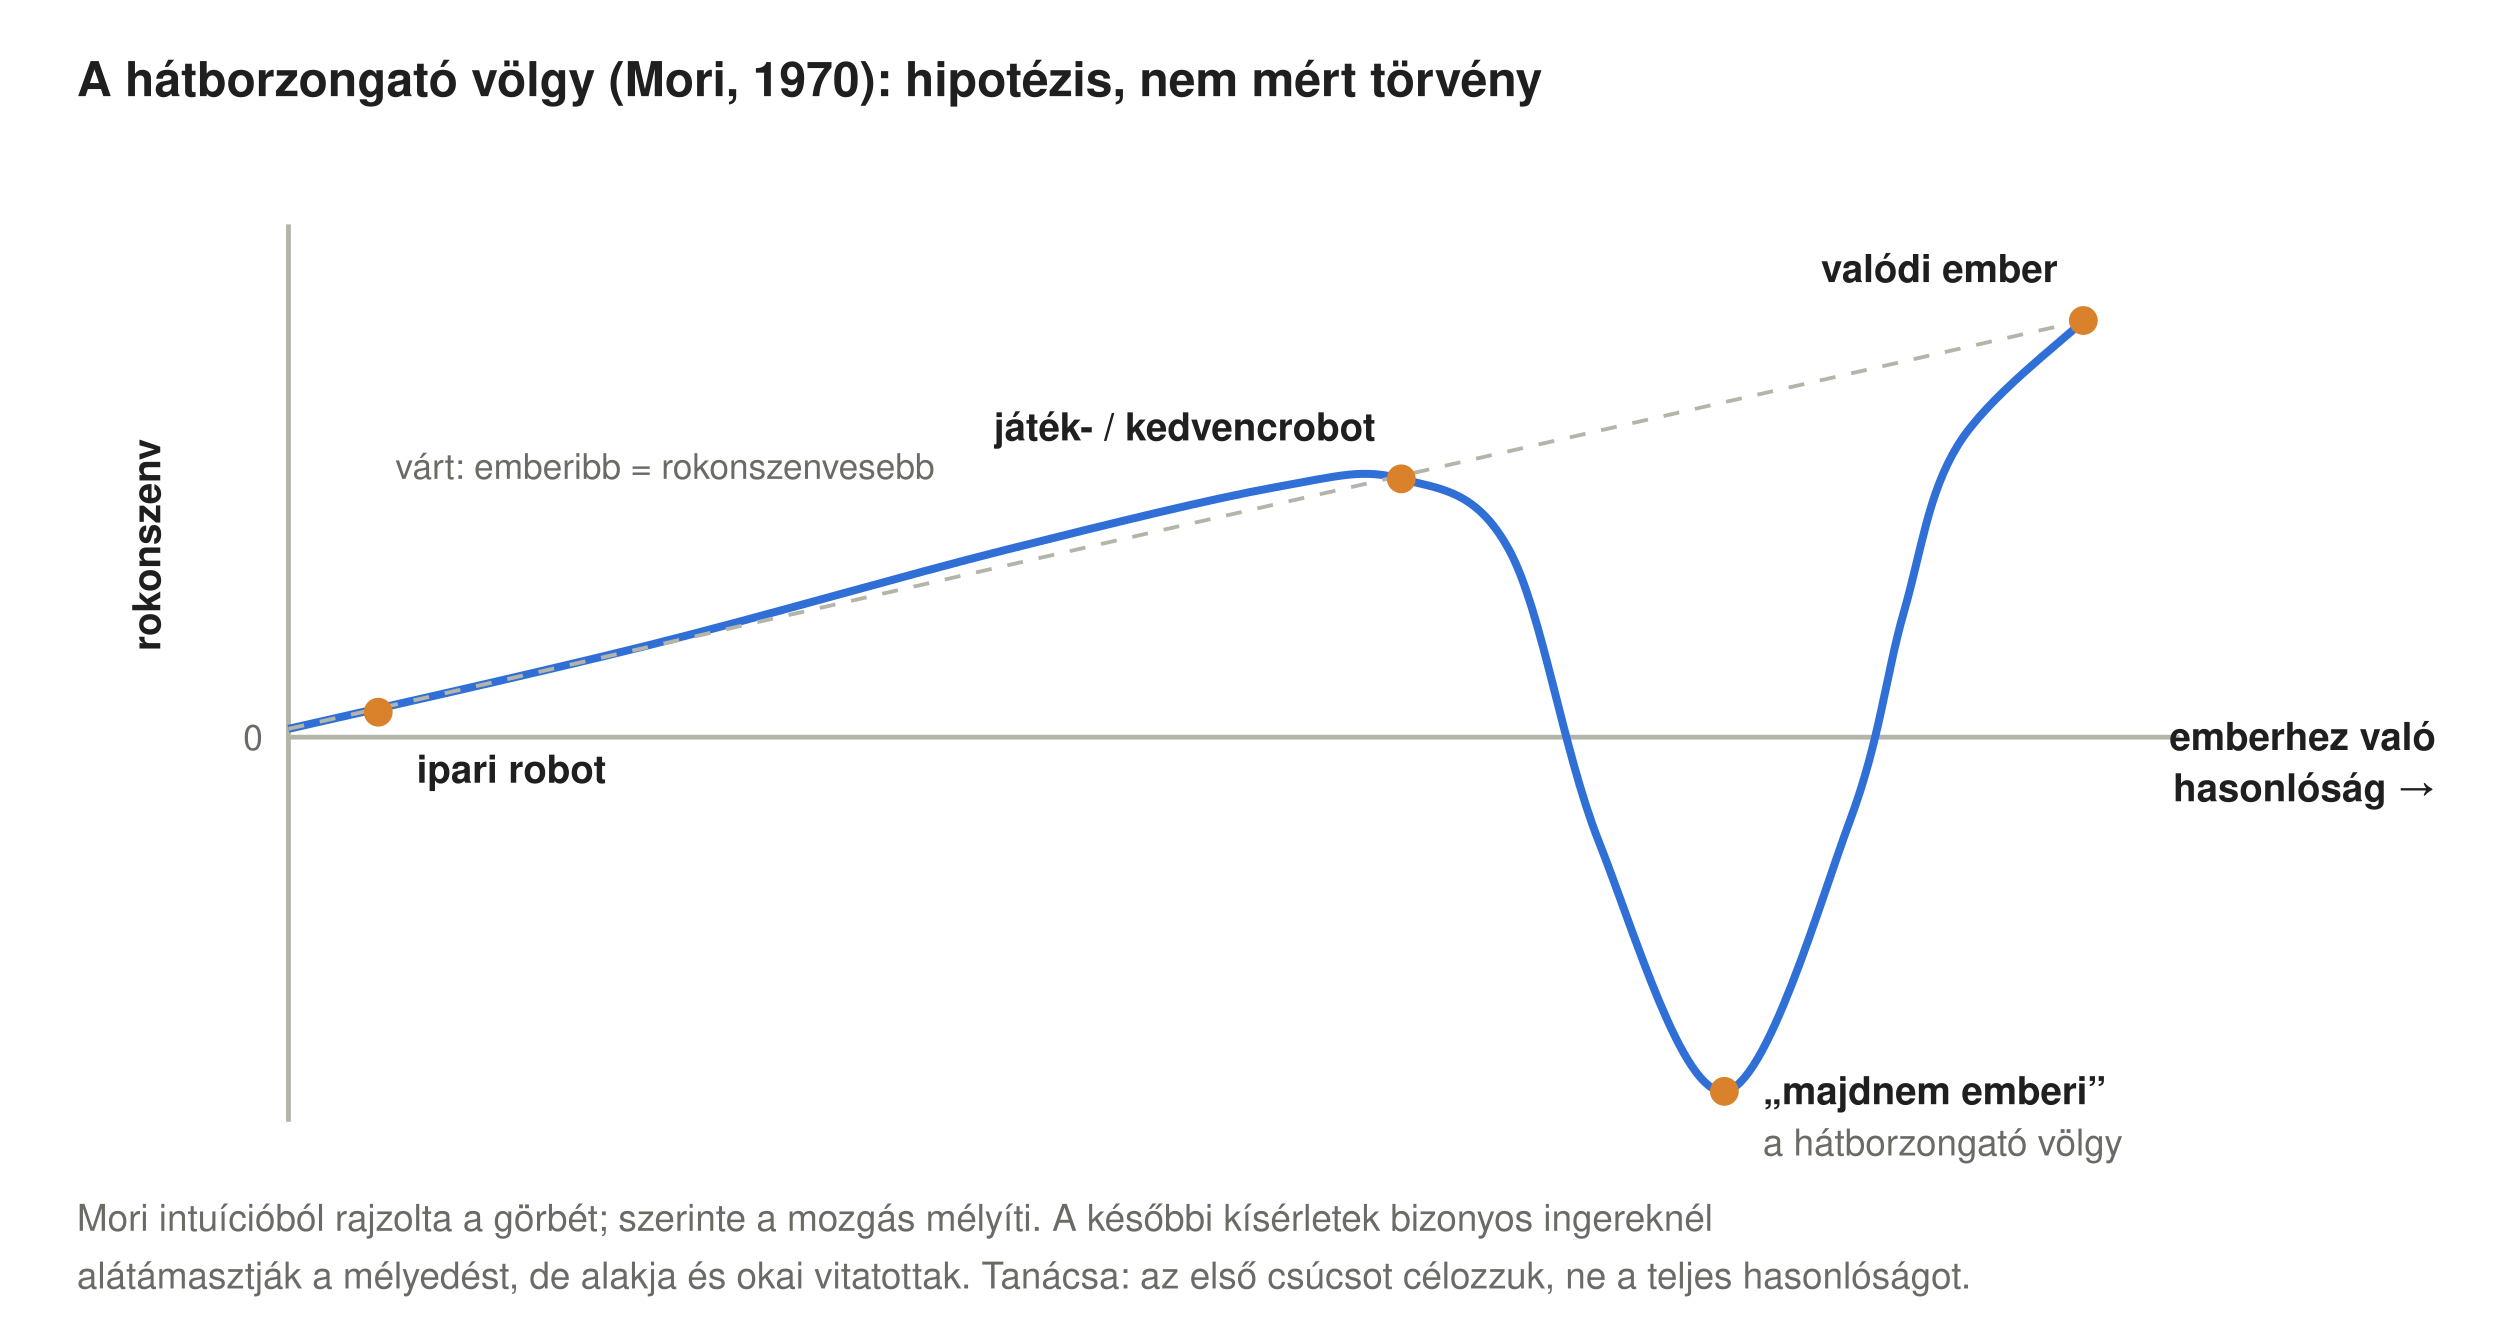
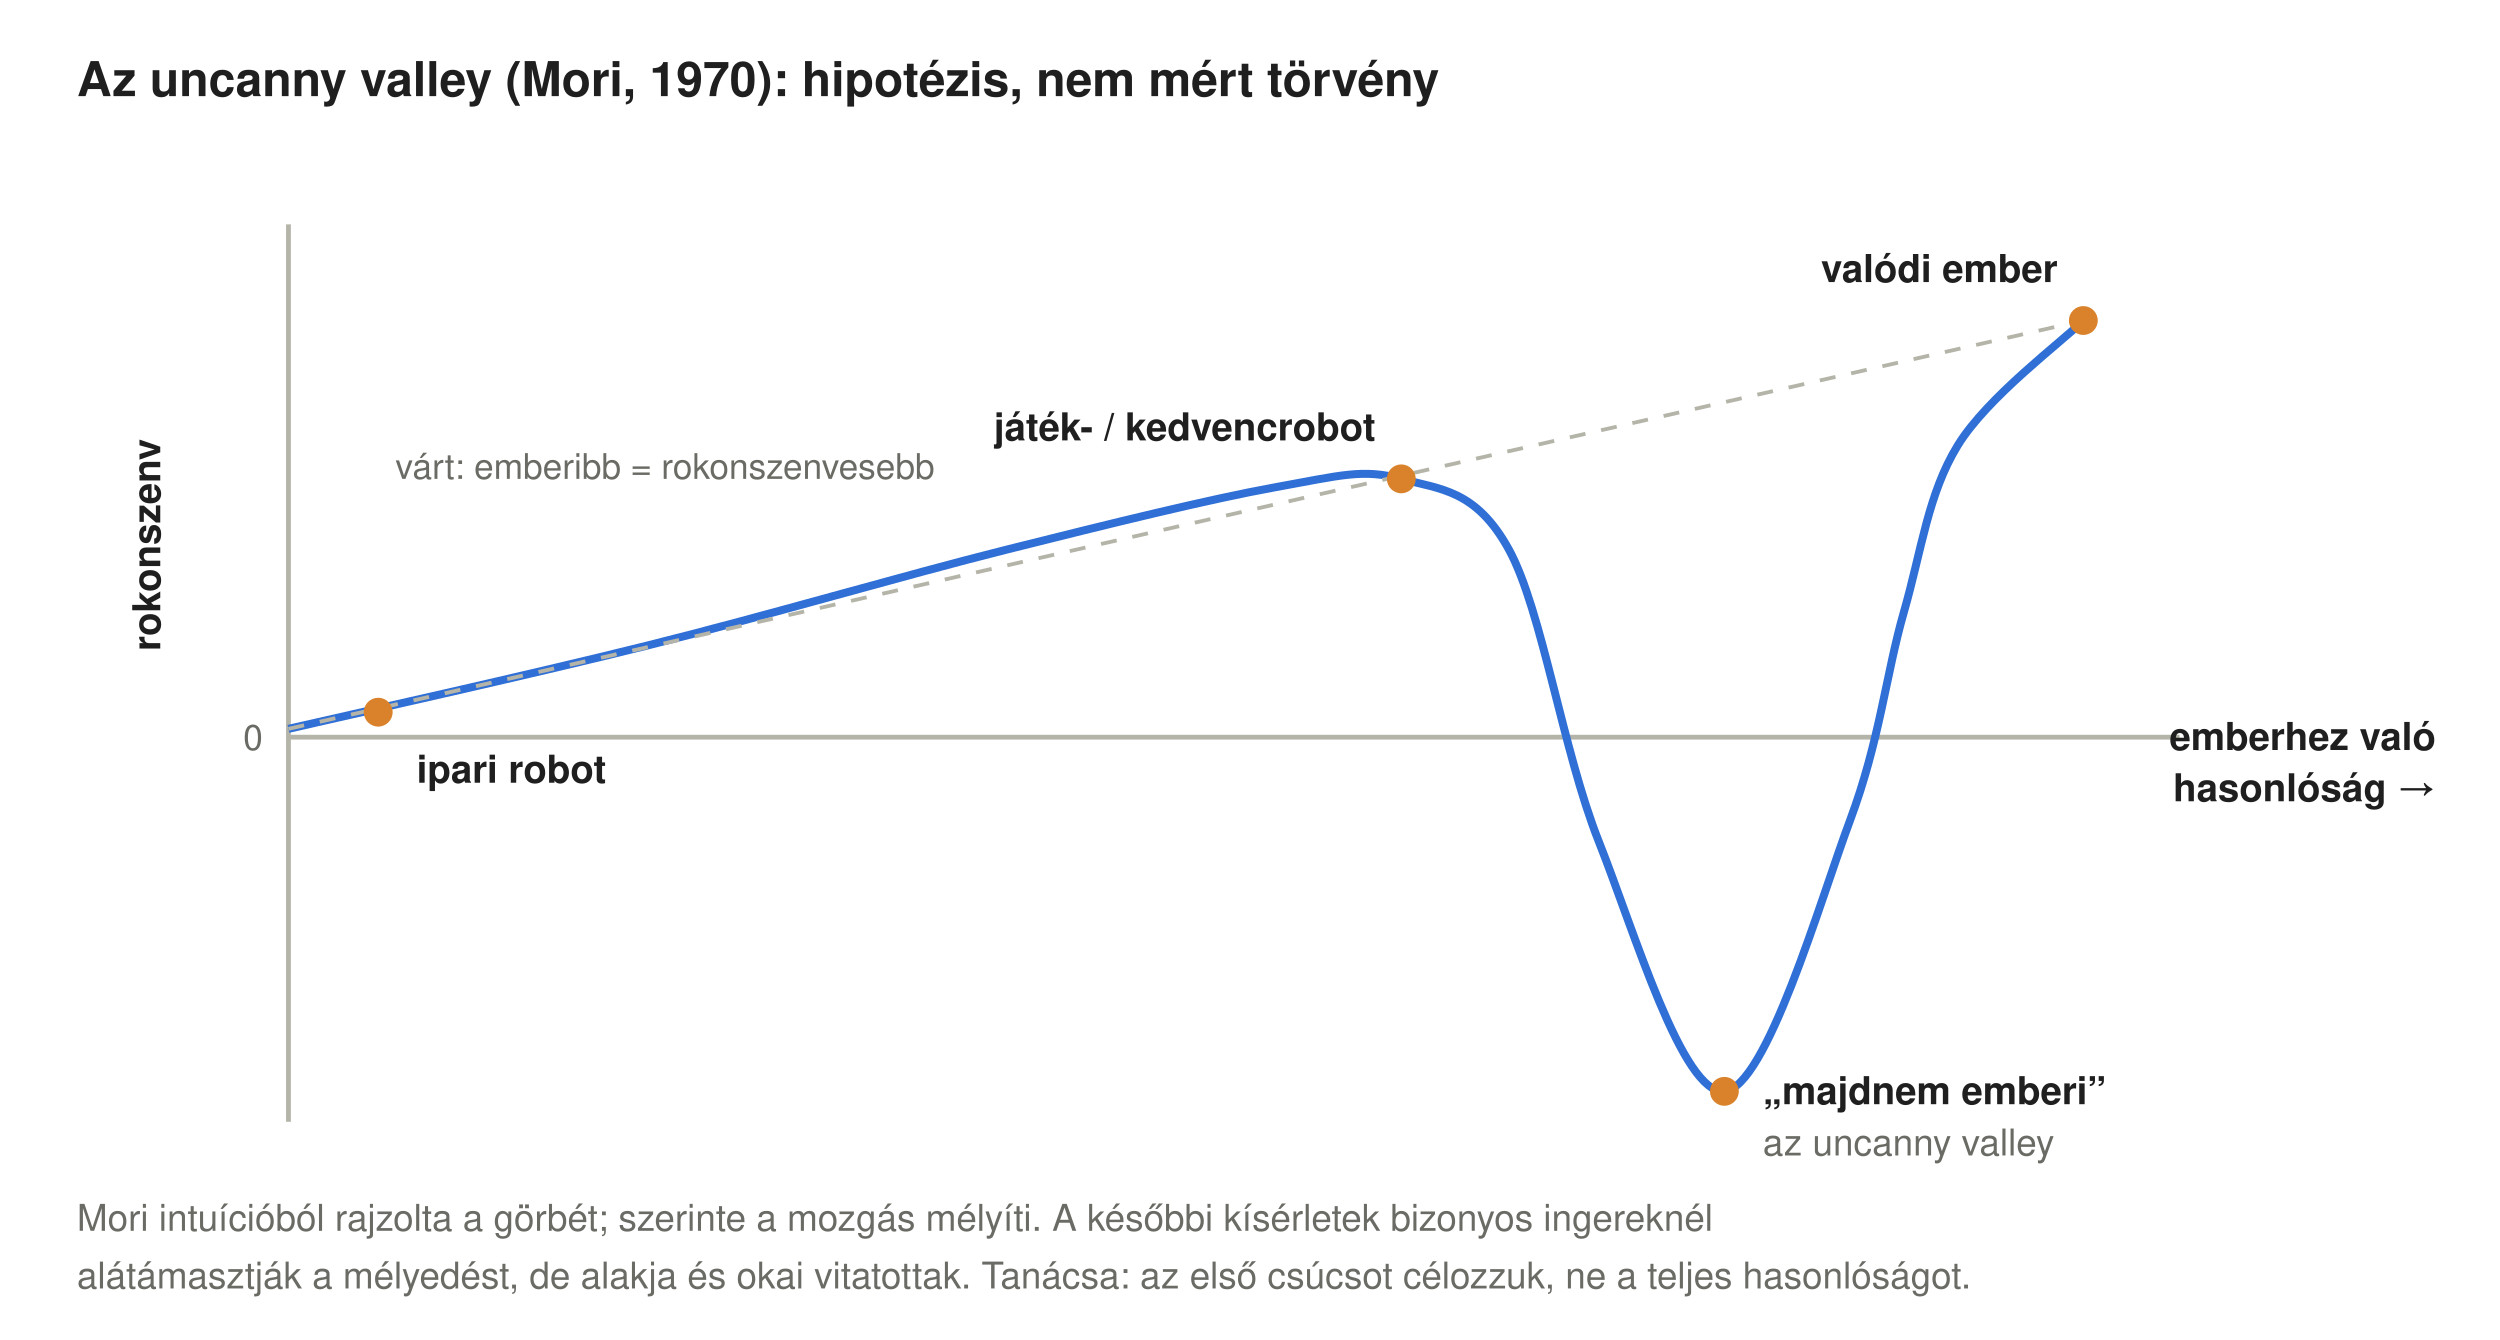
- <svg xmlns="http://www.w3.org/2000/svg" viewBox="0 0 780 418" width="780" height="418" role="img" aria-label="A hátborzongató völgy (Mori, 1970): hipotézis, nem mért törvény">
+ <svg xmlns="http://www.w3.org/2000/svg" viewBox="0 0 780 418" width="780" height="418" role="img" aria-label="Az uncanny valley (Mori, 1970): hipotézis, nem mért törvény">
  <style>
  .ink{fill:#1f1f1f}.quiet{fill:#6b6b66}.edge{stroke:#b5b4a8}.edgef{fill:#b5b4a8}
  .grid{stroke:#e3e2da}.acc{stroke:#2f6fd6}.accf{fill:#2f6fd6;fill-opacity:.12}.acct{fill:#2f6fd6}
  .c2{fill:#d9822b}.c2s{stroke:#d9822b}.c2f{fill:#d9822b;fill-opacity:.14}.tint{fill:#f4f3ee}
  .bad{fill:#c8372d}.bads{stroke:#c8372d}.badf{fill:#c8372d;fill-opacity:.14}
  text{font-family:-apple-system,BlinkMacSystemFont,'Segoe UI',Helvetica,Arial,sans-serif}
  @media (prefers-color-scheme: dark){
    .ink{fill:#e8e8e3}.quiet{fill:#a3a39c}.edge{stroke:#6f6e66}.edgef{fill:#6f6e66}
    .grid{stroke:#3a3a35}.acc{stroke:#5b93ef}.accf{fill:#5b93ef;fill-opacity:.18}.acct{fill:#7aa9f5}
    .c2{fill:#eb9a4b}.c2s{stroke:#eb9a4b}.c2f{fill:#eb9a4b;fill-opacity:.2}.tint{fill:#22221f}
    .bad{fill:#ff7b70}.bads{stroke:#ff7b70}.badf{fill:#ff7b70;fill-opacity:.2}
  }
</style>
-   <text x="24" y="30" font-size="15" font-weight="600" class="ink" text-anchor="start">A hátborzongató völgy (Mori, 1970): hipotézis, nem mért törvény</text>
+   <text x="24" y="30" font-size="15" font-weight="600" class="ink" text-anchor="start">Az uncanny valley (Mori, 1970): hipotézis, nem mért törvény</text>
  <path d="M90 350V70" fill="none" class="edge" stroke-width="1.5" />
  <path d="M90 230H680" fill="none" class="edge" stroke-width="1.5" />
  <g transform="translate(50 170) rotate(-90)">
    <text x="0" y="0" font-size="12" font-weight="600" class="ink" text-anchor="middle">rokonszenv</text>
  </g>
  <text x="760" y="234" font-size="12" font-weight="600" class="ink" text-anchor="end">emberhez való</text>
  <text x="760" y="250" font-size="12" font-weight="600" class="ink" text-anchor="end">hasonlóság →</text>
  <text x="82" y="234" font-size="11" font-weight="400" class="quiet" text-anchor="end">0</text>
  <path d="M90.0 227.4 C108.7 223.1 164.7 210.7 202.0 201.4 C239.3 192.1 281.3 179.7 314.0 171.5 C346.7 163.3 377.5 155.7 398.0 152.0 C418.5 148.3 425.1 146.2 437.2 149.4 C449.3 152.7 460.5 152.7 470.8 171.5 C481.1 190.3 487.6 234.3 498.8 262.5 C510.0 290.7 524.9 341.6 538.0 340.5 C551.1 339.4 567.9 280.9 577.2 256.0 C586.5 231.1 588.4 210.5 594.0 191.0 C599.6 171.5 601.5 154.2 610.8 139.0 C620.1 123.8 643.5 106.5 650.0 100.0" fill="none" class="acc" stroke-width="2.5" />
  <path d="M90 227.4L650.0 100.0" fill="none" class="edge" stroke-width="1.2" stroke-dasharray="5 5" />
  <text x="291.6" y="149.4" font-size="11" font-weight="400" class="quiet" text-anchor="end">várt: emberibb = rokonszenvesebb</text>
  <circle cx="118.0" cy="222.2" r="4.5" class="c2" />
  <text x="130.0" y="244.2" font-size="12" font-weight="600" class="ink" text-anchor="start">ipari robot</text>
  <circle cx="437.2" cy="149.4" r="4.5" class="c2" />
  <text x="429.2" y="137.4" font-size="12" font-weight="600" class="ink" text-anchor="end">játék- / kedvencrobot</text>
  <circle cx="538.0" cy="340.5" r="4.5" class="c2" />
  <text x="550.0" y="344.5" font-size="12" font-weight="600" class="ink" text-anchor="start">„majdnem emberi”</text>
  <circle cx="650.0" cy="100.0" r="4.5" class="c2" />
  <text x="642.0" y="88.0" font-size="12" font-weight="600" class="ink" text-anchor="end">valódi ember</text>
-   <text x="550.0" y="360.5" font-size="11.5" font-weight="400" class="quiet" text-anchor="start">a hátborzongató völgy</text>
+   <text x="550.0" y="360.5" font-size="11.5" font-weight="400" class="quiet" text-anchor="start">az uncanny valley</text>
  <text x="24" y="384" font-size="11.5" font-weight="400" class="quiet" text-anchor="start">Mori intuícióból rajzolta a görbét; szerinte a mozgás mélyíti. A későbbi kísérletek bizonyos ingereknél</text>
  <text x="24" y="402" font-size="11.5" font-weight="400" class="quiet" text-anchor="start">alátámasztják a mélyedést, de alakja és okai vitatottak. Tanácsa: az első csúcsot célozzuk, ne a teljes hasonlóságot.</text>
</svg>
